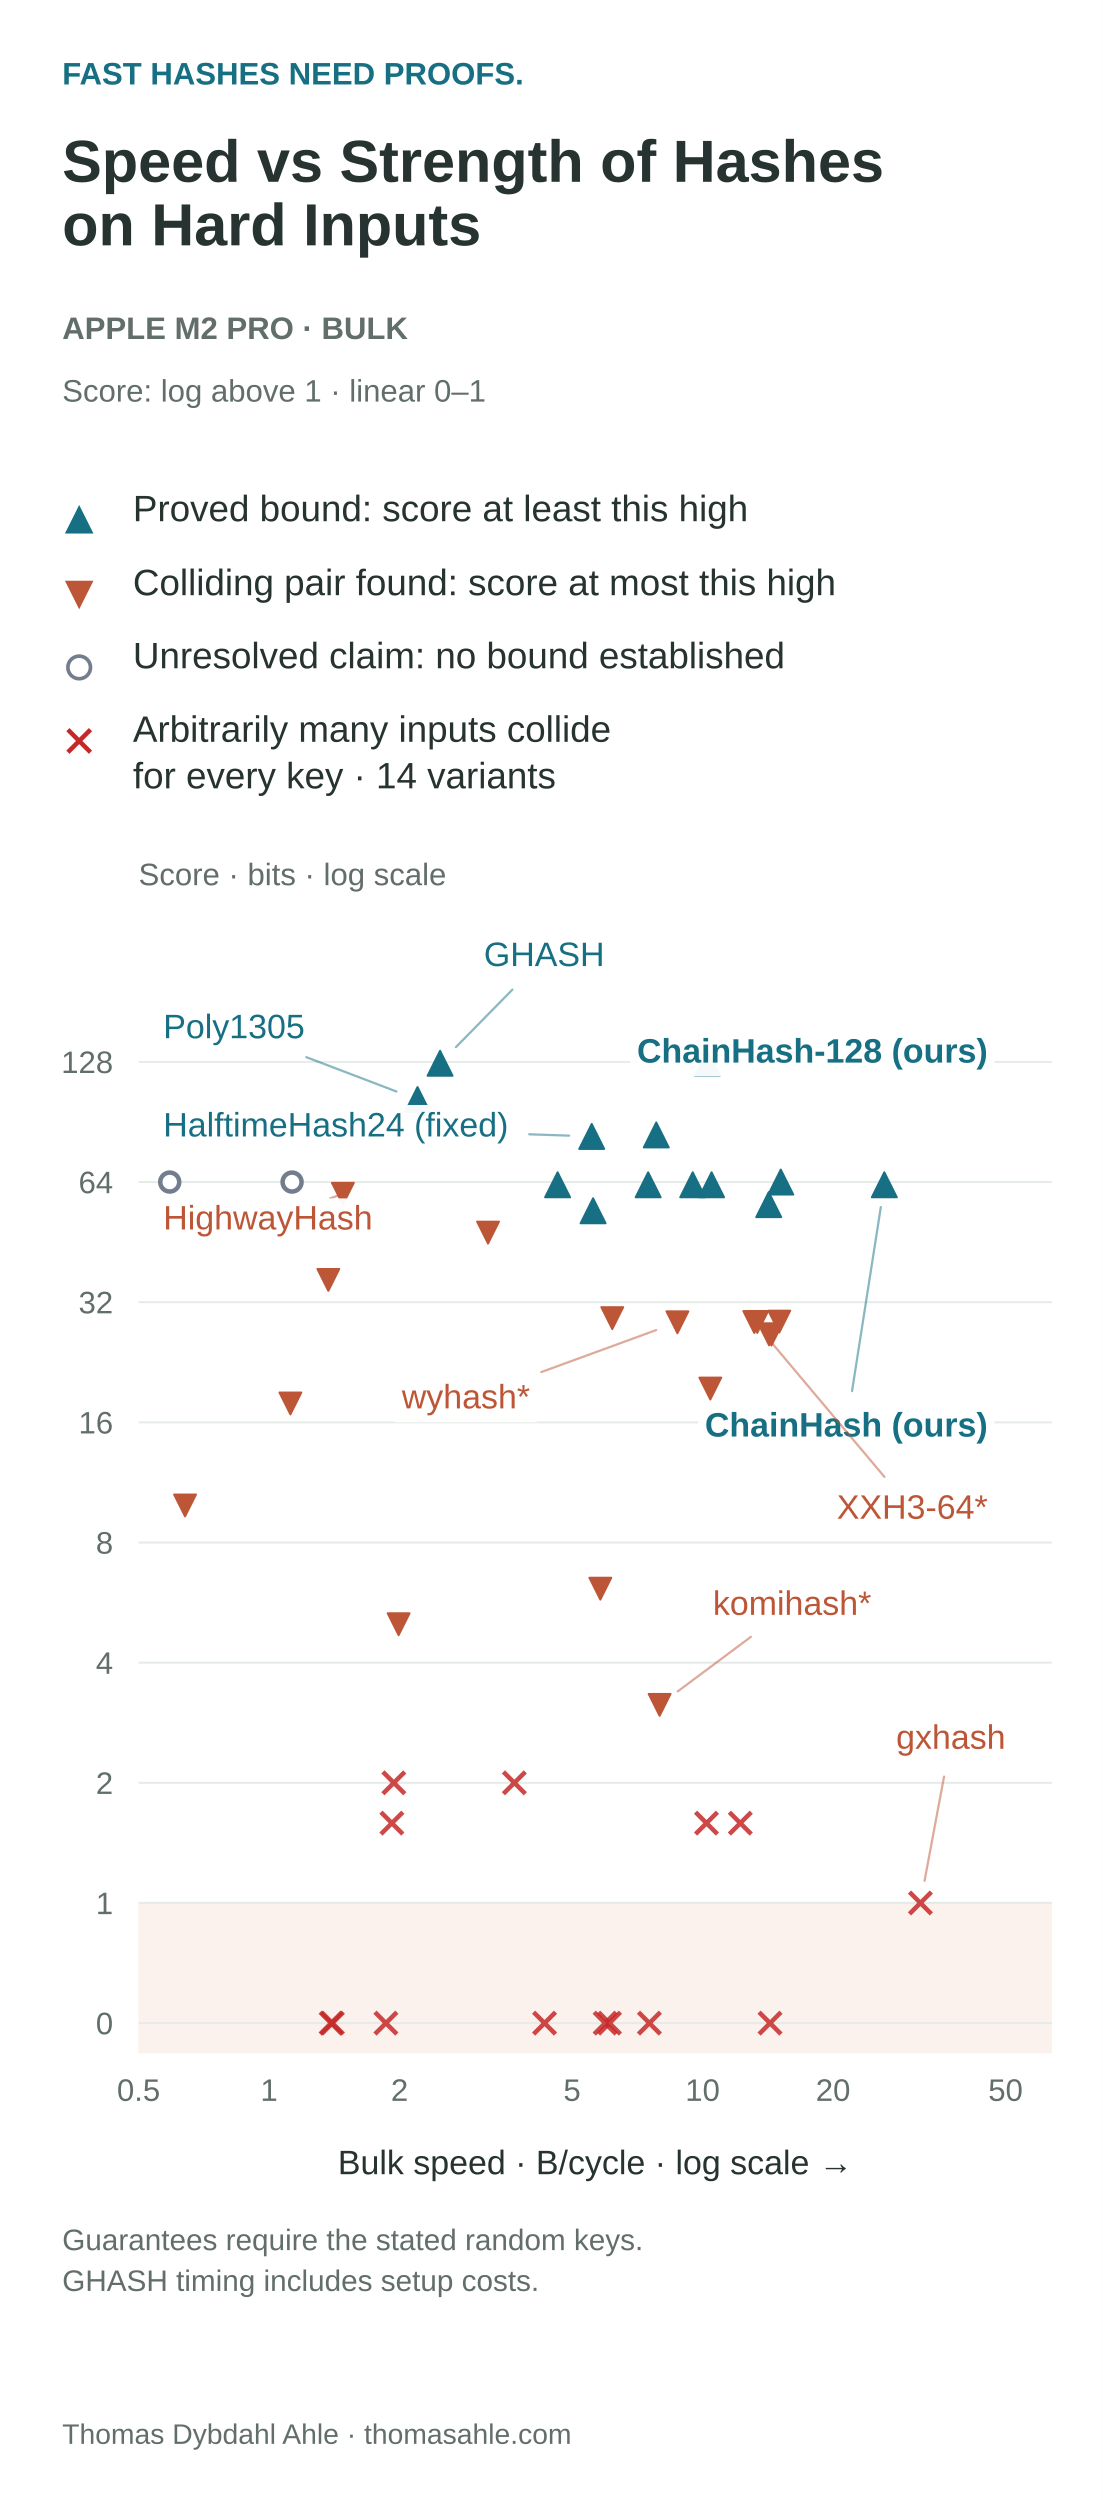
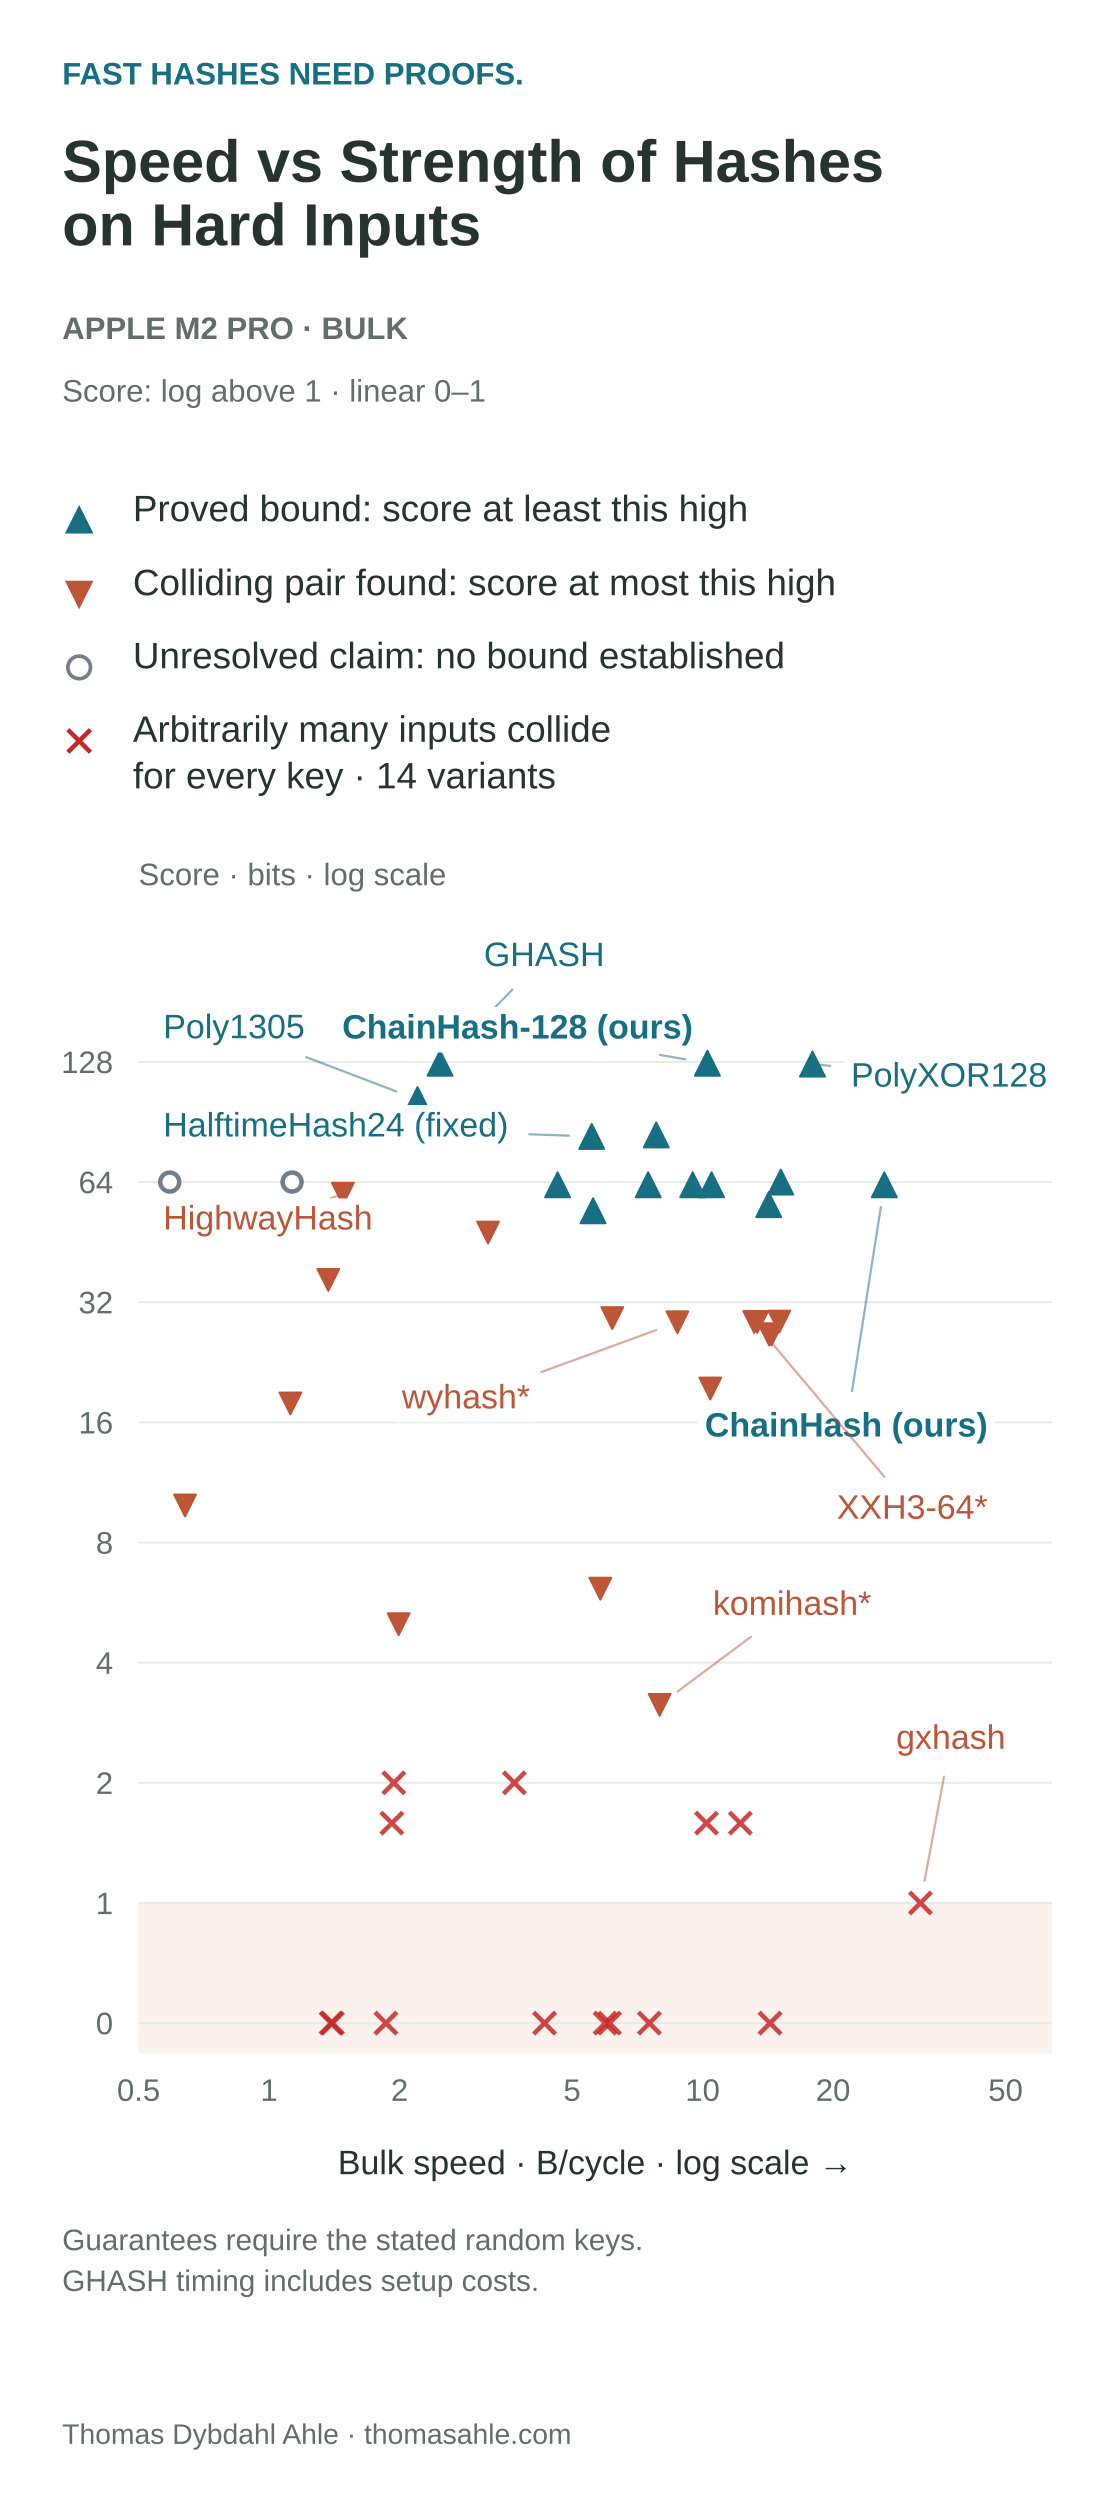
<svg xmlns="http://www.w3.org/2000/svg" xmlns:xlink="http://www.w3.org/1999/xlink" width="390pt" height="884pt" viewBox="0 0 390 884" version="1.1" role="img" aria-label="Speed vs Strength of Hashes on Hard Inputs: collision bounds versus bulk speed on APPLE M2 PRO. Logarithmic axes; score is linear from zero to one bit.">
  <defs>
    <style type="text/css">*{stroke-linejoin: round; stroke-linecap: butt}</style>
  </defs>
  <g id="figure_1">
    <g id="patch_1">
      <path d="M 0 884  L 390 884  L 390 0  L 0 0  z " style="fill: #ffffff" />
    </g>
    <g id="axes_1">
      <g id="patch_2">
        <path d="M 49 726  L 372 726  L 372 333  L 49 333  z " style="fill: #ffffff" />
      </g>
      <g id="patch_3">
        <path d="M 49 726  L 372 726  L 372 672.892  L 49 672.892  z " clip-path="url(#peb24a7021e)" style="fill: #fcf2ed; stroke: #fcf2ed; stroke-linejoin: miter" />
      </g>
      <g id="matplotlib.axis_1">
        <g id="xtick_1">
          <g id="line2d_1" />
          <g id="text_1">
            <text style="font-size: 11px; font-family: 'Arial', 'DejaVu Sans', sans-serif; text-anchor: middle; fill: #626e69" x="49" y="742.874" transform="rotate(-0 49 742.8736)">0.5</text>
          </g>
        </g>
        <g id="xtick_2">
          <g id="line2d_2" />
          <g id="text_2">
            <text style="font-size: 11px; font-family: 'Arial', 'DejaVu Sans', sans-serif; text-anchor: middle; fill: #626e69" x="95.143" y="742.874" transform="rotate(-0 95.14286 742.8736)">1</text>
          </g>
        </g>
        <g id="xtick_3">
          <g id="line2d_3" />
          <g id="text_3">
            <text style="font-size: 11px; font-family: 'Arial', 'DejaVu Sans', sans-serif; text-anchor: middle; fill: #626e69" x="141.286" y="742.874" transform="rotate(-0 141.2857 742.8736)">2</text>
          </g>
        </g>
        <g id="xtick_4">
          <g id="line2d_4" />
          <g id="text_4">
            <text style="font-size: 11px; font-family: 'Arial', 'DejaVu Sans', sans-serif; text-anchor: middle; fill: #626e69" x="202.283" y="742.874" transform="rotate(-0 202.2833 742.8736)">5</text>
          </g>
        </g>
        <g id="xtick_5">
          <g id="line2d_5" />
          <g id="text_5">
            <text style="font-size: 11px; font-family: 'Arial', 'DejaVu Sans', sans-serif; text-anchor: middle; fill: #626e69" x="248.426" y="742.874" transform="rotate(-0 248.4261 742.8736)">10</text>
          </g>
        </g>
        <g id="xtick_6">
          <g id="line2d_6" />
          <g id="text_6">
            <text style="font-size: 11px; font-family: 'Arial', 'DejaVu Sans', sans-serif; text-anchor: middle; fill: #626e69" x="294.569" y="742.874" transform="rotate(-0 294.569 742.8736)">20</text>
          </g>
        </g>
        <g id="xtick_7">
          <g id="line2d_7" />
          <g id="text_7">
            <text style="font-size: 11px; font-family: 'Arial', 'DejaVu Sans', sans-serif; text-anchor: middle; fill: #626e69" x="355.567" y="742.874" transform="rotate(-0 355.5665 742.8736)">50</text>
          </g>
        </g>
        <g id="text_8">
          <text style="font-size: 12px; font-family: 'Arial', 'DejaVu Sans', sans-serif; text-anchor: middle; fill: #263330" x="210.5" y="768.795" transform="rotate(-0 210.5 768.7955)">Bulk speed · B/cycle · log scale  →</text>
        </g>
      </g>
      <g id="matplotlib.axis_2">
        <g id="ytick_1">
          <g id="line2d_8">
            <path d="M 49 715.378  L 372 715.378  " clip-path="url(#peb24a7021e)" style="fill: none; stroke: #e5ebe7; stroke-width: 0.7; stroke-linecap: square" />
          </g>
          <g id="line2d_9" />
          <g id="text_9">
            <text style="font-size: 11px; font-family: 'Arial', 'DejaVu Sans', sans-serif; text-anchor: end; fill: #626e69" x="40" y="719.315" transform="rotate(-0 40 719.3152)">0</text>
          </g>
        </g>
        <g id="ytick_2">
          <g id="line2d_10">
            <path d="M 49 672.892  L 372 672.892  " clip-path="url(#peb24a7021e)" style="fill: none; stroke: #e5ebe7; stroke-width: 0.7; stroke-linecap: square" />
          </g>
          <g id="line2d_11" />
          <g id="text_10">
            <text style="font-size: 11px; font-family: 'Arial', 'DejaVu Sans', sans-serif; text-anchor: end; fill: #626e69" x="40" y="676.829" transform="rotate(-0 40 676.8287)">1</text>
          </g>
        </g>
        <g id="ytick_3">
          <g id="line2d_12">
            <path d="M 49 630.405  L 372 630.405  " clip-path="url(#peb24a7021e)" style="fill: none; stroke: #e5ebe7; stroke-width: 0.7; stroke-linecap: square" />
          </g>
          <g id="line2d_13" />
          <g id="text_11">
            <text style="font-size: 11px; font-family: 'Arial', 'DejaVu Sans', sans-serif; text-anchor: end; fill: #626e69" x="40" y="634.342" transform="rotate(-0 40 634.3422)">2</text>
          </g>
        </g>
        <g id="ytick_4">
          <g id="line2d_14">
            <path d="M 49 587.919  L 372 587.919  " clip-path="url(#peb24a7021e)" style="fill: none; stroke: #e5ebe7; stroke-width: 0.7; stroke-linecap: square" />
          </g>
          <g id="line2d_15" />
          <g id="text_12">
            <text style="font-size: 11px; font-family: 'Arial', 'DejaVu Sans', sans-serif; text-anchor: end; fill: #626e69" x="40" y="591.856" transform="rotate(-0 40 591.8557)">4</text>
          </g>
        </g>
        <g id="ytick_5">
          <g id="line2d_16">
            <path d="M 49 545.432  L 372 545.432  " clip-path="url(#peb24a7021e)" style="fill: none; stroke: #e5ebe7; stroke-width: 0.7; stroke-linecap: square" />
          </g>
          <g id="line2d_17" />
          <g id="text_13">
            <text style="font-size: 11px; font-family: 'Arial', 'DejaVu Sans', sans-serif; text-anchor: end; fill: #626e69" x="40" y="549.369" transform="rotate(-0 40 549.3692)">8</text>
          </g>
        </g>
        <g id="ytick_6">
          <g id="line2d_18">
            <path d="M 49 502.946  L 372 502.946  " clip-path="url(#peb24a7021e)" style="fill: none; stroke: #e5ebe7; stroke-width: 0.7; stroke-linecap: square" />
          </g>
          <g id="line2d_19" />
          <g id="text_14">
            <text style="font-size: 11px; font-family: 'Arial', 'DejaVu Sans', sans-serif; text-anchor: end; fill: #626e69" x="40" y="506.883" transform="rotate(-0 40 506.8827)">16</text>
          </g>
        </g>
        <g id="ytick_7">
          <g id="line2d_20">
            <path d="M 49 460.459  L 372 460.459  " clip-path="url(#peb24a7021e)" style="fill: none; stroke: #e5ebe7; stroke-width: 0.7; stroke-linecap: square" />
          </g>
          <g id="line2d_21" />
          <g id="text_15">
            <text style="font-size: 11px; font-family: 'Arial', 'DejaVu Sans', sans-serif; text-anchor: end; fill: #626e69" x="40" y="464.396" transform="rotate(-0 40 464.3963)">32</text>
          </g>
        </g>
        <g id="ytick_8">
          <g id="line2d_22">
            <path d="M 49 417.973  L 372 417.973  " clip-path="url(#peb24a7021e)" style="fill: none; stroke: #e5ebe7; stroke-width: 0.7; stroke-linecap: square" />
          </g>
          <g id="line2d_23" />
          <g id="text_16">
            <text style="font-size: 11px; font-family: 'Arial', 'DejaVu Sans', sans-serif; text-anchor: end; fill: #626e69" x="40" y="421.91" transform="rotate(-0 40 421.9098)">64</text>
          </g>
        </g>
        <g id="ytick_9">
          <g id="line2d_24">
            <path d="M 49 375.486  L 372 375.486  " clip-path="url(#peb24a7021e)" style="fill: none; stroke: #e5ebe7; stroke-width: 0.7; stroke-linecap: square" />
          </g>
          <g id="line2d_25" />
          <g id="text_17">
            <text style="font-size: 11px; font-family: 'Arial', 'DejaVu Sans', sans-serif; text-anchor: end; fill: #626e69" x="40" y="379.423" transform="rotate(-0 40 379.4233)">128</text>
          </g>
        </g>
      </g>
      <g id="point-city" data-point-id="city" data-speed="6.1" data-bits="0.0" tabindex="0" role="button" aria-label="CityHash64 v1.1.1: 0 bits; 6.1 B/cycle. Inspect result.">
        <defs>
          <path id="mdcb4f89927" d="M -3.873 3.873  L 3.873 -3.873  M -3.873 -3.873  L 3.873 3.873  " style="stroke: #c62828; stroke-opacity: 0.85; stroke-width: 1.6" />
        </defs>
        <g clip-path="url(#peb24a7021e)">
          <use xlink:href="#mdcb4f89927" x="215.521" y="715.378" style="fill: #c62828; fill-opacity: 0.85; stroke: #c62828; stroke-opacity: 0.85; stroke-width: 1.6" />
        </g>
        <circle cx="215.521" cy="715.378" r="12" fill="transparent" class="point-hit" />
        <circle cx="215.521" cy="715.378" r="10" fill="none" stroke="#263330" stroke-width="1.4" opacity="0" class="point-ring" />
      </g>
      <g id="point-farm" data-point-id="farm" data-speed="5.96" data-bits="0.0" tabindex="0" role="button" aria-label="FarmHash64 NA v1.1: 0 bits; 5.96 B/cycle. Inspect result.">
        <g clip-path="url(#peb24a7021e)">
          <use xlink:href="#mdcb4f89927" x="213.975" y="715.378" style="fill: #c62828; fill-opacity: 0.85; stroke: #c62828; stroke-opacity: 0.85; stroke-width: 1.6" />
        </g>
        <circle cx="213.975" cy="715.378" r="12" fill="transparent" class="point-hit" />
        <circle cx="213.975" cy="715.378" r="10" fill="none" stroke="#263330" stroke-width="1.4" opacity="0" class="point-ring" />
      </g>
      <g id="point-murmur" data-point-id="murmur" data-speed="1.92" data-bits="1.584962500721156" tabindex="0" role="button" aria-label="MurmurHash3 x64_128: at most 1.59 bits (cap); 1.92 B/cycle. Inspect result.">
        <g clip-path="url(#peb24a7021e)">
          <use xlink:href="#mdcb4f89927" x="138.568" y="644.662" style="fill: #c62828; fill-opacity: 0.85; stroke: #c62828; stroke-opacity: 0.85; stroke-width: 1.6" />
        </g>
        <circle cx="138.568" cy="644.662" r="12" fill="transparent" class="point-hit" />
        <circle cx="138.568" cy="644.662" r="10" fill="none" stroke="#263330" stroke-width="1.4" opacity="0" class="point-ring" />
      </g>
      <g id="point-mx3" data-point-id="mx3" data-speed="4.32" data-bits="0.0" tabindex="0" role="button" aria-label="mx3 v3: 0 bits; 4.32 B/cycle. Inspect result.">
        <g clip-path="url(#peb24a7021e)">
          <use xlink:href="#mdcb4f89927" x="192.552" y="715.378" style="fill: #c62828; fill-opacity: 0.85; stroke: #c62828; stroke-opacity: 0.85; stroke-width: 1.6" />
        </g>
        <circle cx="192.552" cy="715.378" r="12" fill="transparent" class="point-hit" />
        <circle cx="192.552" cy="715.378" r="10" fill="none" stroke="#263330" stroke-width="1.4" opacity="0" class="point-ring" />
      </g>
      <g id="point-fasthash-64" data-point-id="fasthash-64" data-speed="1.39" data-bits="0.0" tabindex="0" role="button" aria-label="fasthash-64: 0 bits; 1.39 B/cycle. Inspect result.">
        <g clip-path="url(#peb24a7021e)">
          <use xlink:href="#mdcb4f89927" x="117.065" y="715.378" style="fill: #c62828; fill-opacity: 0.85; stroke: #c62828; stroke-opacity: 0.85; stroke-width: 1.6" />
        </g>
        <circle cx="117.065" cy="715.378" r="12" fill="transparent" class="point-hit" />
        <circle cx="117.065" cy="715.378" r="10" fill="none" stroke="#263330" stroke-width="1.4" opacity="0" class="point-ring" />
      </g>
      <g id="point-fasthash-32" data-point-id="fasthash-32" data-speed="1.4" data-bits="0.0" tabindex="0" role="button" aria-label="fasthash-32: 0 bits; 1.4 B/cycle. Inspect result.">
        <g clip-path="url(#peb24a7021e)">
          <use xlink:href="#mdcb4f89927" x="117.542" y="715.378" style="fill: #c62828; fill-opacity: 0.85; stroke: #c62828; stroke-opacity: 0.85; stroke-width: 1.6" />
        </g>
        <circle cx="117.542" cy="715.378" r="12" fill="transparent" class="point-hit" />
        <circle cx="117.542" cy="715.378" r="10" fill="none" stroke="#263330" stroke-width="1.4" opacity="0" class="point-ring" />
      </g>
      <g id="point-muse" data-point-id="muse" data-speed="10.21" data-bits="1.584962500721156" tabindex="0" role="button" aria-label="MuseAir v0.3 (SMHasher3): at most 1.59 bits (cap); version-bound to v0.3; 10.21 B/cycle. Inspect result.">
        <g clip-path="url(#peb24a7021e)">
          <use xlink:href="#mdcb4f89927" x="249.81" y="644.662" style="fill: #c62828; fill-opacity: 0.85; stroke: #c62828; stroke-opacity: 0.85; stroke-width: 1.6" />
        </g>
        <circle cx="249.81" cy="644.662" r="12" fill="transparent" class="point-hit" />
        <circle cx="249.81" cy="644.662" r="10" fill="none" stroke="#263330" stroke-width="1.4" opacity="0" class="point-ring" />
      </g>
      <g id="point-muse-v2" data-point-id="muse-v2" data-speed="10.42" data-bits="19.4469" tabindex="0" role="button" aria-label="MuseAir v2 (crate 0.6.0): at most 19.45 bits (cap; sampled; 95% interval 19.43–19.46); 10.42 B/cycle. Inspect result.">
        <defs>
          <path id="mc9351b6c37" d="M -0 3.873  L 3.873 -3.873  L -3.873 -3.873  z " style="stroke: #bd5637; stroke-width: 0.7" />
        </defs>
        <g clip-path="url(#peb24a7021e)">
          <use xlink:href="#mc9351b6c37" x="251.165" y="490.987" style="fill: #bd5637; stroke: #bd5637; stroke-width: 0.7" />
        </g>
        <circle cx="251.165" cy="490.987" r="12" fill="transparent" class="point-hit" />
        <circle cx="251.165" cy="490.987" r="10" fill="none" stroke="#263330" stroke-width="1.4" opacity="0" class="point-ring" />
      </g>
      <g id="point-komi" data-point-id="komi" data-speed="7.96" data-bits="3.13512916189466" tabindex="0" role="button" aria-label="komihash v5.27 / v5.34: at most 3.14 bits (cap; sampled); 7.96 B/cycle. Inspect result.">
        <g clip-path="url(#peb24a7021e)">
          <use xlink:href="#mc9351b6c37" x="233.238" y="602.852" style="fill: #bd5637; stroke: #bd5637; stroke-width: 0.7" />
        </g>
        <circle cx="233.238" cy="602.852" r="12" fill="transparent" class="point-hit" />
        <circle cx="233.238" cy="602.852" r="10" fill="none" stroke="#263330" stroke-width="1.4" opacity="0" class="point-ring" />
      </g>
      <g id="point-t1ha" data-point-id="t1ha" data-speed="6.19" data-bits="29.1928" tabindex="0" role="button" aria-label="t1ha2_atonce-64 v2.1.4: at most 29.19 bits (cap; sampled); conditional-rate 95% ≈ ±0.0004 bits; 6.19 B/cycle. Inspect result.">
        <g clip-path="url(#peb24a7021e)">
          <use xlink:href="#mc9351b6c37" x="216.496" y="466.087" style="fill: #bd5637; stroke: #bd5637; stroke-width: 0.7" />
        </g>
        <circle cx="216.496" cy="466.087" r="12" fill="transparent" class="point-hit" />
        <circle cx="216.496" cy="466.087" r="10" fill="none" stroke="#263330" stroke-width="1.4" opacity="0" class="point-ring" />
      </g>
      <g id="point-a5" data-point-id="a5" data-speed="3.2" data-bits="47.80910046980944" tabindex="0" role="button" aria-label="a5hash v5.21, 64-bit: at most 47.81 bits (cap); 3.2 B/cycle. Inspect result.">
        <g clip-path="url(#peb24a7021e)">
          <use xlink:href="#mc9351b6c37" x="172.574" y="435.851" style="fill: #bd5637; stroke: #bd5637; stroke-width: 0.7" />
        </g>
        <circle cx="172.574" cy="435.851" r="12" fill="transparent" class="point-hit" />
        <circle cx="172.574" cy="435.851" r="10" fill="none" stroke="#263330" stroke-width="1.4" opacity="0" class="point-ring" />
      </g>
      <g id="point-a5wide" data-point-id="a5wide" data-speed="12.22" data-bits="1.584962500721156" tabindex="0" role="button" aria-label="a5hash v5.21, 128-bit: at most 1.59 bits (cap); 12.22 B/cycle. Inspect result.">
        <g clip-path="url(#peb24a7021e)">
          <use xlink:href="#mdcb4f89927" x="261.773" y="644.662" style="fill: #c62828; fill-opacity: 0.85; stroke: #c62828; stroke-opacity: 0.85; stroke-width: 1.6" />
        </g>
        <circle cx="261.773" cy="644.662" r="12" fill="transparent" class="point-hit" />
        <circle cx="261.773" cy="644.662" r="10" fill="none" stroke="#263330" stroke-width="1.4" opacity="0" class="point-ring" />
      </g>
      <g id="point-wyhash" data-point-id="wyhash" data-speed="8.75" data-bits="28.497" tabindex="0" role="button" aria-label="wyhash final v4.3: at most 28.5 bits (cap; sampled); 95% Poisson interval [28.4, 28.6]; 8.75 B/cycle. Inspect result.">
        <g clip-path="url(#peb24a7021e)">
          <use xlink:href="#mc9351b6c37" x="239.537" y="467.566" style="fill: #bd5637; stroke: #bd5637; stroke-width: 0.7" />
        </g>
        <circle cx="239.537" cy="467.566" r="12" fill="transparent" class="point-hit" />
        <circle cx="239.537" cy="467.566" r="10" fill="none" stroke="#263330" stroke-width="1.4" opacity="0" class="point-ring" />
      </g>
      <g id="point-rapid3" data-point-id="rapid3" data-speed="15.03" data-bits="28.606" tabindex="0" role="button" aria-label="rapidhash v3: at most 28.6 bits (cap; sampled); 95% Poisson interval [28.5, 28.7]; 15.03 B/cycle. Inspect result.">
        <g clip-path="url(#peb24a7021e)">
          <use xlink:href="#mc9351b6c37" x="275.551" y="467.332" style="fill: #bd5637; stroke: #bd5637; stroke-width: 0.7" />
        </g>
        <circle cx="275.551" cy="467.332" r="12" fill="transparent" class="point-hit" />
        <circle cx="275.551" cy="467.332" r="10" fill="none" stroke="#263330" stroke-width="1.4" opacity="0" class="point-ring" />
      </g>
      <g id="point-foldhash-fast" data-point-id="foldhash-fast" data-speed="14.24" data-bits="26.57111644798981" tabindex="0" role="button" aria-label="foldhash-fast 0.2.0: at most 26.5711 bits (cap; sampled); 95% Poisson [26.5173, 26.6255]; 14.24 B/cycle. Inspect result.">
        <g clip-path="url(#peb24a7021e)">
          <use xlink:href="#mc9351b6c37" x="271.957" y="471.855" style="fill: #bd5637; stroke: #bd5637; stroke-width: 0.7" />
        </g>
        <circle cx="271.957" cy="471.855" r="12" fill="transparent" class="point-hit" />
        <circle cx="271.957" cy="471.855" r="10" fill="none" stroke="#263330" stroke-width="1.4" opacity="0" class="point-ring" />
      </g>
      <g id="point-foldhash-quality" data-point-id="foldhash-quality" data-speed="14.42" data-bits="26.557056504151273" tabindex="0" role="button" aria-label="foldhash-quality 0.2.0: at most 26.5571 bits (cap; sampled); 95% Poisson [26.4499, 26.6663]; 14.42 B/cycle. Inspect result.">
        <g clip-path="url(#peb24a7021e)">
          <use xlink:href="#mc9351b6c37" x="272.793" y="471.887" style="fill: #bd5637; stroke: #bd5637; stroke-width: 0.7" />
        </g>
        <circle cx="272.793" cy="471.887" r="12" fill="transparent" class="point-hit" />
        <circle cx="272.793" cy="471.887" r="10" fill="none" stroke="#263330" stroke-width="1.4" opacity="0" class="point-ring" />
      </g>
      <g id="point-mum" data-point-id="mum" data-speed="7.54" data-bits="0.0" tabindex="0" role="button" aria-label="MUM v3: 0 bits; 7.54 B/cycle. Inspect result.">
        <g clip-path="url(#peb24a7021e)">
          <use xlink:href="#mdcb4f89927" x="229.629" y="715.378" style="fill: #c62828; fill-opacity: 0.85; stroke: #c62828; stroke-opacity: 0.85; stroke-width: 1.6" />
        </g>
        <circle cx="229.629" cy="715.378" r="12" fill="transparent" class="point-hit" />
        <circle cx="229.629" cy="715.378" r="10" fill="none" stroke="#263330" stroke-width="1.4" opacity="0" class="point-ring" />
      </g>
      <g id="point-mir" data-point-id="mir" data-speed="1.86" data-bits="0.0" tabindex="0" role="button" aria-label="mir.exact / mir.inexact: 0 bits; 1.86 B/cycle. Inspect result.">
        <g clip-path="url(#peb24a7021e)">
          <use xlink:href="#mdcb4f89927" x="136.455" y="715.378" style="fill: #c62828; fill-opacity: 0.85; stroke: #c62828; stroke-opacity: 0.85; stroke-width: 1.6" />
        </g>
        <circle cx="136.455" cy="715.378" r="12" fill="transparent" class="point-hit" />
        <circle cx="136.455" cy="715.378" r="10" fill="none" stroke="#263330" stroke-width="1.4" opacity="0" class="point-ring" />
      </g>
      <g id="point-xxh3-64" data-point-id="xxh3-64" data-speed="13.16" data-bits="28.543" tabindex="0" role="button" aria-label="XXH3-64 0.8.3: at most 28.5 bits (cap; sampled); 95% Poisson interval [28.4, 28.7]; 13.16 B/cycle. Inspect result.">
        <g clip-path="url(#peb24a7021e)">
          <use xlink:href="#mc9351b6c37" x="266.706" y="467.467" style="fill: #bd5637; stroke: #bd5637; stroke-width: 0.7" />
        </g>
        <circle cx="266.706" cy="467.467" r="12" fill="transparent" class="point-hit" />
        <circle cx="266.706" cy="467.467" r="10" fill="none" stroke="#263330" stroke-width="1.4" opacity="0" class="point-ring" />
      </g>
      <g id="point-xxh3-128" data-point-id="xxh3-128" data-speed="13.37" data-bits="28.556" tabindex="0" role="button" aria-label="XXH3-128 0.8.3: at most 28.6 bits (cap; sampled); 95% Poisson interval [28.4, 28.7]; 13.37 B/cycle. Inspect result.">
        <g clip-path="url(#peb24a7021e)">
          <use xlink:href="#mc9351b6c37" x="267.76" y="467.439" style="fill: #bd5637; stroke: #bd5637; stroke-width: 0.7" />
        </g>
        <circle cx="267.76" cy="467.439" r="12" fill="transparent" class="point-hit" />
        <circle cx="267.76" cy="467.439" r="10" fill="none" stroke="#263330" stroke-width="1.4" opacity="0" class="point-ring" />
      </g>
      <g id="point-highway" data-point-id="highway" data-speed="1.48" data-bits="59.8075787461754" tabindex="0" role="button" aria-label="HighwayHash-64, frozen: at most 59.81 bits (cap); 1.48 B/cycle. Inspect result.">
        <g clip-path="url(#peb24a7021e)">
          <use xlink:href="#mc9351b6c37" x="121.241" y="422.126" style="fill: #bd5637; stroke: #bd5637; stroke-width: 0.7" />
        </g>
        <circle cx="121.241" cy="422.126" r="12" fill="transparent" class="point-hit" />
        <circle cx="121.241" cy="422.126" r="10" fill="none" stroke="#263330" stroke-width="1.4" opacity="0" class="point-ring" />
      </g>
      <g id="point-spooky" data-point-id="spooky" data-speed="5.81" data-bits="6.129270753827899" tabindex="0" role="button" aria-label="SpookyHash V2-64: at most 6.13 bits (cap; sampled); 5.81 B/cycle. Inspect result.">
        <g clip-path="url(#peb24a7021e)">
          <use xlink:href="#mc9351b6c37" x="212.278" y="561.759" style="fill: #bd5637; stroke: #bd5637; stroke-width: 0.7" />
        </g>
        <circle cx="212.278" cy="561.759" r="12" fill="transparent" class="point-hit" />
        <circle cx="212.278" cy="561.759" r="10" fill="none" stroke="#263330" stroke-width="1.4" opacity="0" class="point-ring" />
      </g>
      <g id="point-pengyhash" data-point-id="pengyhash" data-speed="3.68" data-bits="2.0" tabindex="0" role="button" aria-label="pengyhash v0.3: at most 2 bits (cap); 3.68 B/cycle. Inspect result.">
        <g clip-path="url(#peb24a7021e)">
          <use xlink:href="#mdcb4f89927" x="181.878" y="630.405" style="fill: #c62828; fill-opacity: 0.85; stroke: #c62828; stroke-opacity: 0.85; stroke-width: 1.6" />
        </g>
        <circle cx="181.878" cy="630.405" r="12" fill="transparent" class="point-hit" />
        <circle cx="181.878" cy="630.405" r="10" fill="none" stroke="#263330" stroke-width="1.4" opacity="0" class="point-ring" />
      </g>
      <g id="point-nmhash32" data-point-id="nmhash32" data-speed="1.99" data-bits="4.993026634712533" tabindex="0" role="button" aria-label="nmhash32 v2: at most 4.994 bits (cap); 1.99 B/cycle. Inspect result.">
        <g clip-path="url(#peb24a7021e)">
          <use xlink:href="#mc9351b6c37" x="140.952" y="574.327" style="fill: #bd5637; stroke: #bd5637; stroke-width: 0.7" />
        </g>
        <circle cx="140.952" cy="574.327" r="12" fill="transparent" class="point-hit" />
        <circle cx="140.952" cy="574.327" r="10" fill="none" stroke="#263330" stroke-width="1.4" opacity="0" class="point-ring" />
      </g>
      <g id="point-nmhash32x" data-point-id="nmhash32x" data-speed="1.94" data-bits="2.0" tabindex="0" role="button" aria-label="nmhash32x v2: at most 2 bits (cap); 1.94 B/cycle. Inspect result.">
        <g clip-path="url(#peb24a7021e)">
          <use xlink:href="#mdcb4f89927" x="139.258" y="630.405" style="fill: #c62828; fill-opacity: 0.85; stroke: #c62828; stroke-opacity: 0.85; stroke-width: 1.6" />
        </g>
        <circle cx="139.258" cy="630.405" r="12" fill="transparent" class="point-hit" />
        <circle cx="139.258" cy="630.405" r="10" fill="none" stroke="#263330" stroke-width="1.4" opacity="0" class="point-ring" />
      </g>
      <g id="point-gx" data-point-id="gx" data-speed="31.81" data-bits="1.0" tabindex="0" role="button" aria-label="gxhash-64 v3.5.0: at most 1 bits (cap); 31.81 B/cycle. Inspect result.">
        <g clip-path="url(#peb24a7021e)">
          <use xlink:href="#mdcb4f89927" x="325.461" y="672.892" style="fill: #c62828; fill-opacity: 0.85; stroke: #c62828; stroke-opacity: 0.85; stroke-width: 1.6" />
        </g>
        <circle cx="325.461" cy="672.892" r="12" fill="transparent" class="point-hit" />
        <circle cx="325.461" cy="672.892" r="10" fill="none" stroke="#263330" stroke-width="1.4" opacity="0" class="point-ring" />
      </g>
      <g id="point-ahash" data-point-id="ahash" data-speed="1.12" data-bits="17.844" tabindex="0" role="button" aria-label="aHash 0.8.12, AES path: at most 17.84 bits (cap; sampled); 95% interval 17.84–17.85; 1.12 B/cycle. Inspect result.">
        <g clip-path="url(#peb24a7021e)">
          <use xlink:href="#mc9351b6c37" x="102.687" y="496.26" style="fill: #bd5637; stroke: #bd5637; stroke-width: 0.7" />
        </g>
        <circle cx="102.687" cy="496.26" r="12" fill="transparent" class="point-hit" />
        <circle cx="102.687" cy="496.26" r="10" fill="none" stroke="#263330" stroke-width="1.4" opacity="0" class="point-ring" />
      </g>
      <g id="point-siphash-1-3" data-point-id="siphash-1-3" data-speed="1.13" data-bits="64" tabindex="0" role="button" aria-label="SipHash-1-3: 64 bits · cryptographic assumption; best known attack far below 2^-64 (see records/README.html); 1.13 B/cycle. Inspect result.">
        <defs>
          <path id="m716f67a578" d="M 0 3.354  C 0.89 3.354 1.743 3.001 2.372 2.372  C 3.001 1.743 3.354 0.89 3.354 0  C 3.354 -0.89 3.001 -1.743 2.372 -2.372  C 1.743 -3.001 0.89 -3.354 0 -3.354  C -0.89 -3.354 -1.743 -3.001 -2.372 -2.372  C -3.001 -1.743 -3.354 -0.89 -3.354 0  C -3.354 0.89 -3.001 1.743 -2.372 2.372  C -1.743 3.001 -0.89 3.354 0 3.354  z " style="stroke: #737d8d; stroke-width: 1.6" />
        </defs>
        <g clip-path="url(#peb24a7021e)">
          <use xlink:href="#m716f67a578" x="103.279" y="417.973" style="fill: #ffffff; stroke: #737d8d; stroke-width: 1.6" />
        </g>
        <circle cx="103.279" cy="417.973" r="12" fill="transparent" class="point-hit" />
        <circle cx="103.279" cy="417.973" r="10" fill="none" stroke="#263330" stroke-width="1.4" opacity="0" class="point-ring" />
      </g>
      <g id="point-siphash-2-4" data-point-id="siphash-2-4" data-speed="0.59" data-bits="64" tabindex="0" role="button" aria-label="SipHash-2-4: 64 bits · cryptographic assumption; best known attack far below 2^-64 (see records/README.html); 0.59 B/cycle. Inspect result.">
        <g clip-path="url(#peb24a7021e)">
          <use xlink:href="#m716f67a578" x="60.018" y="417.973" style="fill: #ffffff; stroke: #737d8d; stroke-width: 1.6" />
        </g>
        <circle cx="60.018" cy="417.973" r="12" fill="transparent" class="point-hit" />
        <circle cx="60.018" cy="417.973" r="10" fill="none" stroke="#263330" stroke-width="1.4" opacity="0" class="point-ring" />
      </g>
      <g id="point-halftime24" data-point-id="halftime24" data-speed="1.37" data-bits="36.39231742277876" tabindex="0" role="button" aria-label="HalftimeHash24 (shipped advanced 24-byte API): at most 36.4 bits (cap; counted 2^-32 key class for a fixed equal-length pair, sampled 2^-31.95); 1.37 B/cycle. Inspect result.">
        <g clip-path="url(#peb24a7021e)">
          <use xlink:href="#mc9351b6c37" x="116.1" y="452.576" style="fill: #bd5637; stroke: #bd5637; stroke-width: 0.7" />
        </g>
        <circle cx="116.1" cy="452.576" r="12" fill="transparent" class="point-hit" />
        <circle cx="116.1" cy="452.576" r="10" fill="none" stroke="#263330" stroke-width="1.4" opacity="0" class="point-ring" />
      </g>
      <g id="point-abseil-hash" data-point-id="abseil-hash" data-speed="14.31" data-bits="0.0" tabindex="0" role="button" aria-label="absl::Hash (abseil-cpp 20260817.0 / HEAD 73d2688): 0 bits (key-free pair at L = 1); 14.31 B/cycle. Inspect result.">
        <g clip-path="url(#peb24a7021e)">
          <use xlink:href="#mdcb4f89927" x="272.283" y="715.378" style="fill: #c62828; fill-opacity: 0.85; stroke: #c62828; stroke-opacity: 0.85; stroke-width: 1.6" />
        </g>
        <circle cx="272.283" cy="715.378" r="12" fill="transparent" class="point-hit" />
        <circle cx="272.283" cy="715.378" r="10" fill="none" stroke="#263330" stroke-width="1.4" opacity="0" class="point-ring" />
      </g>
      <g id="point-dotnet-marvin" data-point-id="dotnet-marvin" data-speed="0.64" data-bits="9.907221893728378" tabindex="0" role="button" aria-label="Marvin32 (.NET 10 string.GetHashCode): at most 9.91 bits (sampled cap); 95% Poisson interval [9.9063, 9.9082]; 0.64 B/cycle. Inspect result.">
        <g clip-path="url(#peb24a7021e)">
          <use xlink:href="#mc9351b6c37" x="65.433" y="532.326" style="fill: #bd5637; stroke: #bd5637; stroke-width: 0.7" />
        </g>
        <circle cx="65.433" cy="532.326" r="12" fill="transparent" class="point-hit" />
        <circle cx="65.433" cy="532.326" r="10" fill="none" stroke="#263330" stroke-width="1.4" opacity="0" class="point-ring" />
      </g>
      <g id="point-polymur" data-point-id="polymur" data-speed="5.59" data-bits="54.22679349755191" tabindex="0" role="button" aria-label="PolymurHash 2.0: ≥ 54.2267 bits (proved); 5.59 B/cycle. Inspect result.">
        <defs>
          <path id="m63c7f8ab11" d="M 0 -4.416  L -4.416 4.416  L 4.416 4.416  z " style="stroke: #176f83; stroke-width: 0.7" />
        </defs>
        <g clip-path="url(#peb24a7021e)">
          <use xlink:href="#m63c7f8ab11" x="209.709" y="428.13" style="fill: #176f83; stroke: #176f83; stroke-width: 0.7" />
        </g>
        <circle cx="209.709" cy="428.13" r="12" fill="transparent" class="point-hit" />
        <circle cx="209.709" cy="428.13" r="10" fill="none" stroke="#263330" stroke-width="1.4" opacity="0" class="point-ring" />
      </g>
      <g id="point-poly1305" data-point-id="poly1305" data-speed="2.2" data-bits="103" tabindex="0" role="button" aria-label="Poly1305: ≥ 103 bits (proved); 2.2 B/cycle. Inspect result.">
        <g clip-path="url(#peb24a7021e)">
          <use xlink:href="#m63c7f8ab11" x="147.631" y="388.806" style="fill: #176f83; stroke: #176f83; stroke-width: 0.7" />
        </g>
        <circle cx="147.631" cy="388.806" r="12" fill="transparent" class="point-hit" />
        <circle cx="147.631" cy="388.806" r="10" fill="none" stroke="#263330" stroke-width="1.4" opacity="0" class="point-ring" />
      </g>
      <g id="point-ghash" data-point-id="ghash" data-speed="2.48" data-bits="127" tabindex="0" role="button" aria-label="GHASH: ≥ 127 bits (proved); 2.48 B/cycle. Inspect result.">
        <g clip-path="url(#peb24a7021e)">
          <use xlink:href="#m63c7f8ab11" x="155.606" y="375.967" style="fill: #176f83; stroke: #176f83; stroke-width: 0.7" />
        </g>
        <circle cx="155.606" cy="375.967" r="12" fill="transparent" class="point-hit" />
        <circle cx="155.606" cy="375.967" r="10" fill="none" stroke="#263330" stroke-width="1.4" opacity="0" class="point-ring" />
      </g>
      <g id="point-halftimehash-64" data-point-id="halftimehash-64" data-speed="4.63" data-bits="63" tabindex="0" role="button" aria-label="HalftimeHash 64: ≥ 63 bits (proved); 4.63 B/cycle. Inspect result.">
        <g clip-path="url(#peb24a7021e)">
          <use xlink:href="#m63c7f8ab11" x="197.165" y="418.938" style="fill: #176f83; stroke: #176f83; stroke-width: 0.7" />
        </g>
        <circle cx="197.165" cy="418.938" r="12" fill="transparent" class="point-hit" />
        <circle cx="197.165" cy="418.938" r="10" fill="none" stroke="#263330" stroke-width="1.4" opacity="0" class="point-ring" />
      </g>
      <g id="point-halftimehash-128" data-point-id="halftimehash-128" data-speed="9.49" data-bits="63" tabindex="0" role="button" aria-label="HalftimeHash 128: ≥ 63 bits (proved); 9.49 B/cycle. Inspect result.">
        <g clip-path="url(#peb24a7021e)">
          <use xlink:href="#m63c7f8ab11" x="244.941" y="418.938" style="fill: #176f83; stroke: #176f83; stroke-width: 0.7" />
        </g>
        <circle cx="244.941" cy="418.938" r="12" fill="transparent" class="point-hit" />
        <circle cx="244.941" cy="418.938" r="10" fill="none" stroke="#263330" stroke-width="1.4" opacity="0" class="point-ring" />
      </g>
      <g id="point-halftimehash-256" data-point-id="halftimehash-256" data-speed="10.49" data-bits="63" tabindex="0" role="button" aria-label="HalftimeHash 256: ≥ 63 bits (proved); 10.49 B/cycle. Inspect result.">
        <g clip-path="url(#peb24a7021e)">
          <use xlink:href="#m63c7f8ab11" x="251.611" y="418.938" style="fill: #176f83; stroke: #176f83; stroke-width: 0.7" />
        </g>
        <circle cx="251.611" cy="418.938" r="12" fill="transparent" class="point-hit" />
        <circle cx="251.611" cy="418.938" r="10" fill="none" stroke="#263330" stroke-width="1.4" opacity="0" class="point-ring" />
      </g>
      <g id="point-halftimehash-512" data-point-id="halftimehash-512" data-speed="7.49" data-bits="63" tabindex="0" role="button" aria-label="HalftimeHash 512: ≥ 63 bits (proved); 7.49 B/cycle. Inspect result.">
        <g clip-path="url(#peb24a7021e)">
          <use xlink:href="#m63c7f8ab11" x="229.186" y="418.938" style="fill: #176f83; stroke: #176f83; stroke-width: 0.7" />
        </g>
        <circle cx="229.186" cy="418.938" r="12" fill="transparent" class="point-hit" />
        <circle cx="229.186" cy="418.938" r="10" fill="none" stroke="#263330" stroke-width="1.4" opacity="0" class="point-ring" />
      </g>
      <g id="point-umash" data-point-id="umash" data-speed="14.21" data-bits="56.18" tabindex="0" role="button" aria-label="UMASH-64: ≥ 56.18 bits; 14.21 B/cycle. Inspect result.">
        <g clip-path="url(#peb24a7021e)">
          <use xlink:href="#m63c7f8ab11" x="271.816" y="425.961" style="fill: #176f83; stroke: #176f83; stroke-width: 0.7" />
        </g>
        <circle cx="271.816" cy="425.961" r="12" fill="transparent" class="point-hit" />
        <circle cx="271.816" cy="425.961" r="10" fill="none" stroke="#263330" stroke-width="1.4" opacity="0" class="point-ring" />
      </g>
      <g id="point-umash128" data-point-id="umash128" data-speed="7.82" data-bits="83.99" tabindex="0" role="button" aria-label="UMASH-128 fingerprint: ≥ 84 bits on L ≤ 2^46; 7.82 B/cycle. Inspect result.">
        <g clip-path="url(#peb24a7021e)">
          <use xlink:href="#m63c7f8ab11" x="232.056" y="401.312" style="fill: #176f83; stroke: #176f83; stroke-width: 0.7" />
        </g>
        <circle cx="232.056" cy="401.312" r="12" fill="transparent" class="point-hit" />
        <circle cx="232.056" cy="401.312" r="10" fill="none" stroke="#263330" stroke-width="1.4" opacity="0" class="point-ring" />
      </g>
      <g id="point-clhash" data-point-id="clhash" data-speed="15.15" data-bits="64" tabindex="0" role="button" aria-label="CLHASH: ≥ 64 bits (proved); 15.15 B/cycle. Inspect result.">
        <g clip-path="url(#peb24a7021e)">
          <use xlink:href="#m63c7f8ab11" x="276.08" y="417.973" style="fill: #176f83; stroke: #176f83; stroke-width: 0.7" />
        </g>
        <circle cx="276.08" cy="417.973" r="12" fill="transparent" class="point-hit" />
        <circle cx="276.08" cy="417.973" r="10" fill="none" stroke="#263330" stroke-width="1.4" opacity="0" class="point-ring" />
      </g>
      <g id="point-chainhash" data-point-id="chainhash" data-speed="26.26" data-bits="63.0" tabindex="0" role="button" aria-label="ChainHash (ours): ≥ 63 bits; 26.26 B/cycle. Inspect result.">
        <g clip-path="url(#peb24a7021e)">
          <use xlink:href="#m63c7f8ab11" x="312.697" y="418.938" style="fill: #176f83; stroke: #176f83; stroke-width: 0.7" />
        </g>
        <circle cx="312.697" cy="418.938" r="12" fill="transparent" class="point-hit" />
        <circle cx="312.697" cy="418.938" r="10" fill="none" stroke="#263330" stroke-width="1.4" opacity="0" class="point-ring" />
      </g>
      <g id="point-halftime24-fixed" data-point-id="halftime24-fixed" data-speed="5.55" data-bits="83.27" tabindex="0" role="button" aria-label="HalftimeHash24, repaired encoder (not shipped): ≥ 83.27 bits (proved); 5.55 B/cycle. Inspect result.">
        <g clip-path="url(#peb24a7021e)">
          <use xlink:href="#m63c7f8ab11" x="209.231" y="401.84" style="fill: #176f83; stroke: #176f83; stroke-width: 0.7" />
        </g>
        <circle cx="209.231" cy="401.84" r="12" fill="transparent" class="point-hit" />
        <circle cx="209.231" cy="401.84" r="10" fill="none" stroke="#263330" stroke-width="1.4" opacity="0" class="point-ring" />
      </g>
      <g id="point-chainhash128" data-point-id="chainhash128" data-speed="10.26" data-bits="127" tabindex="0" role="button" aria-label="ChainHash-128 (ours): ≥ 127 bits; 10.26 B/cycle. Inspect result.">
        <g clip-path="url(#peb24a7021e)">
          <use xlink:href="#m63c7f8ab11" x="250.135" y="375.967" style="fill: #176f83; stroke: #176f83; stroke-width: 0.7" />
        </g>
        <circle cx="250.135" cy="375.967" r="12" fill="transparent" class="point-hit" />
        <circle cx="250.135" cy="375.967" r="10" fill="none" stroke="#263330" stroke-width="1.4" opacity="0" class="point-ring" />
      </g>
+       <g id="point-polyxor" data-point-id="polyxor" data-speed="17.93" data-bits="126.41" tabindex="0" role="button" aria-label="PolyXOR128 0.1.0: ≥ 126.41 bits (proved); 17.93 B/cycle. Inspect result.">
+         <g clip-path="url(#peb24a7021e)">
+           <use xlink:href="#m63c7f8ab11" x="287.296" y="376.253" style="fill: #176f83; stroke: #176f83; stroke-width: 0.7" />
+         </g>
+         <circle cx="287.296" cy="376.253" r="12" fill="transparent" class="point-hit" />
+         <circle cx="287.296" cy="376.253" r="10" fill="none" stroke="#263330" stroke-width="1.4" opacity="0" class="point-ring" />
+       </g>
      <g id="leader-wyhash" data-leader-for="wyhash">
        <path d="M 191.417 485.153  Q 211.719 477.733 232.021 470.313  " style="fill: none; opacity: 0.5; stroke: #bd5637; stroke-width: 0.8; stroke-linecap: round" />
      </g>
      <g id="label-wyhash" data-label-for="wyhash" data-label-key="wyhash">
        <g id="patch_4">
          <path d="M 139.672 502.93  L 189.829 502.93  L 189.829 486.868  L 139.672 486.868  z " style="fill: #ffffff; opacity: 0.96" />
        </g>
        <text style="font-size: 12px; font-family: 'Arial', 'DejaVu Sans', sans-serif; text-anchor: end; fill: #bd5637" x="187.429" y="498.004" transform="rotate(-0 187.4286 498.004)">wyhash*</text>
      </g>
      <g id="leader-gx" data-leader-for="gx">
        <path d="M 333.814 628.208  Q 330.372 646.619 326.931 665.029  " style="fill: none; opacity: 0.5; stroke: #bd5637; stroke-width: 0.8; stroke-linecap: round" />
      </g>
      <g id="label-gx" data-label-for="gx" data-label-key="gx">
        <g id="patch_5">
          <path d="M 314.474 623.296  L 357.967 623.296  L 357.967 607.381  L 314.474 607.381  z " style="fill: #ffffff; opacity: 0.96" />
        </g>
        <text style="font-size: 12px; font-family: 'Arial', 'DejaVu Sans', sans-serif; text-anchor: end; fill: #bd5637" x="355.567" y="618.371" transform="rotate(-0 355.5665 618.3707)">gxhash</text>
      </g>
      <g id="leader-ghash" data-leader-for="ghash">
        <path d="M 181.179 349.94  Q 171.197 360.099 161.215 370.258  " style="fill: none; opacity: 0.5; stroke: #176f83; stroke-width: 0.8; stroke-linecap: round" />
      </g>
      <g id="label-ghash" data-label-for="ghash" data-label-key="ghash">
        <g id="patch_6">
          <path d="M 168.695 346.374  L 216.17 346.374  L 216.17 330.6  L 168.695 330.6  z " style="fill: #ffffff; opacity: 0.96" />
        </g>
        <text style="font-size: 12px; font-family: 'Arial', 'DejaVu Sans', sans-serif; text-anchor: start; fill: #176f83" x="171.095" y="341.589" transform="rotate(-0 171.0947 341.5894)">GHASH</text>
      </g>
      <g id="leader-poly1305" data-leader-for="poly1305">
        <path d="M 108.329 373.823  Q 124.241 379.889 140.154 385.955  " style="fill: none; opacity: 0.5; stroke: #176f83; stroke-width: 0.8; stroke-linecap: round" />
      </g>
      <g id="label-poly1305" data-label-for="poly1305" data-label-key="poly1305">
        <g id="patch_7">
          <path d="M 55.323 372.043  L 110.159 372.043  L 110.159 356.092  L 55.323 356.092  z " style="fill: #ffffff; opacity: 0.96" />
        </g>
        <text style="font-size: 12px; font-family: 'Arial', 'DejaVu Sans', sans-serif; text-anchor: start; fill: #176f83" x="57.723" y="367.117" transform="rotate(-0 57.72256 367.1169)">Poly1305</text>
      </g>
      <g id="leader-chainhash" data-leader-for="chainhash">
        <path d="M 301.28 491.889  Q 306.37 459.366 311.46 426.842  " style="fill: none; opacity: 0.5; stroke: #176f83; stroke-width: 0.8; stroke-linecap: round" />
      </g>
      <g id="label-chainhash" data-label-for="chainhash" data-label-key="chainhash">
        <g id="patch_8">
          <path d="M 246.85 512.891  L 351.651 512.891  L 351.651 496.83  L 246.85 496.83  z " style="fill: #ffffff; opacity: 0.96" />
        </g>
        <text style="font-weight: 700; font-size: 12px; font-family: 'Arial', 'DejaVu Sans', sans-serif; text-anchor: end; fill: #176f83" x="349.251" y="507.966" transform="rotate(-0 349.2508 507.9656)">ChainHash (ours)</text>
      </g>
      <g id="leader-chainhash128" data-leader-for="chainhash128">
-         <path d="M 282.264 373.069  Q 270.183 374.159 258.101 375.249  " style="fill: none; opacity: 0.5; stroke: #176f83; stroke-width: 0.8; stroke-linecap: round" />
+         <path d="M 233.447 373.023  Q 237.853 373.8 242.259 374.578  " style="fill: none; opacity: 0.5; stroke: #176f83; stroke-width: 0.8; stroke-linecap: round" />
      </g>
      <g id="label-chainhash128" data-label-for="chainhash128" data-label-key="chainhash128">
        <g id="patch_9">
-           <path d="M 222.835 380.65  L 351.651 380.65  L 351.651 364.589  L 222.835 364.589  z " style="fill: #ffffff; opacity: 0.96" />
-         </g>
-         <text style="font-weight: 700; font-size: 12px; font-family: 'Arial', 'DejaVu Sans', sans-serif; text-anchor: end; fill: #176f83" x="349.251" y="375.725" transform="rotate(-0 349.2508 375.7248)">ChainHash-128 (ours)</text>
+           <path d="M 118.595 372.153  L 247.412 372.153  L 247.412 356.092  L 118.595 356.092  z " style="fill: #ffffff; opacity: 0.96" />
+         </g>
+         <text style="font-weight: 700; font-size: 12px; font-family: 'Arial', 'DejaVu Sans', sans-serif; text-anchor: end; fill: #176f83" x="245.012" y="367.228" transform="rotate(-0 245.0115 367.2275)">ChainHash-128 (ours)</text>
+       </g>
+       <g id="leader-polyxor" data-leader-for="polyxor">
+         <path d="M 293.537 376.882  Q 290.416 376.567 287.296 376.253  " style="fill: none; opacity: 0.5; stroke: #176f83; stroke-width: 0.8; stroke-linecap: round" />
+       </g>
+       <g id="label-polyxor" data-label-for="polyxor" data-label-key="polyxor">
+         <g id="patch_10">
+           <path d="M 298.514 389.155  L 372.681 389.155  L 372.681 373.086  L 298.514 373.086  z " style="fill: #ffffff; opacity: 0.96" />
+         </g>
+         <text style="font-size: 12px; font-family: 'Arial', 'DejaVu Sans', sans-serif; text-anchor: start; fill: #176f83" x="300.914" y="384.23" transform="rotate(-0 300.9138 384.2296)">PolyXOR128</text>
      </g>
      <g id="leader-halftime24-fixed" data-leader-for="halftime24-fixed">
        <path d="M 187.159 401.086  Q 194.198 401.327 201.237 401.567  " style="fill: none; opacity: 0.5; stroke: #176f83; stroke-width: 0.8; stroke-linecap: round" />
      </g>
      <g id="label-halftime24-fixed" data-label-for="halftime24-fixed" data-label-key="halftime24-fixed">
-         <g id="patch_10">
+         <g id="patch_11">
          <path d="M 55.323 406.781  L 182.161 406.781  L 182.161 390.72  L 55.323 390.72  z " style="fill: #ffffff; opacity: 0.96" />
        </g>
        <text style="font-size: 12px; font-family: 'Arial', 'DejaVu Sans', sans-serif; text-anchor: start; fill: #176f83" x="57.723" y="401.856" transform="rotate(-0 57.72256 401.8556)">HalftimeHash24 (fixed)</text>
      </g>
      <g id="leader-highway" data-leader-for="highway">
        <path d="M 116.728 423.759  Q 118.985 422.942 121.241 422.126  " style="fill: none; opacity: 0.5; stroke: #bd5637; stroke-width: 0.8; stroke-linecap: round" />
      </g>
      <g id="label-highway" data-label-for="highway" data-label-key="highway">
-         <g id="patch_11">
+         <g id="patch_12">
          <path d="M 55.323 439.673  L 134.153 439.673  L 134.153 423.758  L 55.323 423.758  z " style="fill: #ffffff; opacity: 0.96" />
        </g>
        <text style="font-size: 12px; font-family: 'Arial', 'DejaVu Sans', sans-serif; text-anchor: start; fill: #bd5637" x="57.723" y="434.747" transform="rotate(-0 57.72256 434.7472)">HighwayHash</text>
      </g>
      <g id="leader-xxh3-64" data-leader-for="xxh3-64">
        <path d="M 312.722 522.209  Q 292.288 497.9 271.854 473.591  " style="fill: none; opacity: 0.5; stroke: #bd5637; stroke-width: 0.8; stroke-linecap: round" />
      </g>
      <g id="label-xxh3-64" data-label-for="xxh3-64" data-label-key="xxh3-64">
-         <g id="patch_12">
+         <g id="patch_13">
          <path d="M 293.49 541.812  L 351.651 541.812  L 351.651 526.038  L 293.49 526.038  z " style="fill: #ffffff; opacity: 0.96" />
        </g>
        <text style="font-size: 12px; font-family: 'Arial', 'DejaVu Sans', sans-serif; text-anchor: end; fill: #bd5637" x="349.251" y="537.027" transform="rotate(-0 349.2508 537.0272)">XXH3-64*</text>
      </g>
      <g id="leader-komi" data-leader-for="komi">
        <path d="M 265.501 578.792  Q 252.577 588.43 239.653 598.067  " style="fill: none; opacity: 0.5; stroke: #bd5637; stroke-width: 0.8; stroke-linecap: round" />
      </g>
      <g id="label-komi" data-label-for="komi" data-label-key="komi">
-         <g id="patch_13">
+         <g id="patch_14">
          <path d="M 249.675 575.801  L 310.5 575.801  L 310.5 560.027  L 249.675 560.027  z " style="fill: #ffffff; opacity: 0.96" />
        </g>
        <text style="font-size: 12px; font-family: 'Arial', 'DejaVu Sans', sans-serif; text-anchor: start; fill: #bd5637" x="252.075" y="571.016" transform="rotate(-0 252.0747 571.0164)">komihash*</text>
      </g>
    </g>
    <g id="line2d_26">
      <defs>
        <path id="m37f800e7e4" d="M 0 -4  L -4 4  L 4 4  z " style="stroke: #176f83; stroke-width: 1.3; stroke-linejoin: miter" />
      </defs>
      <g>
        <use xlink:href="#m37f800e7e4" x="28" y="184" style="fill: #176f83; stroke: #176f83; stroke-width: 1.3; stroke-linejoin: miter" />
      </g>
    </g>
    <g id="line2d_27">
      <defs>
        <path id="m505149d1e5" d="M -0 4  L 4 -4  L -4 -4  z " style="stroke: #bd5637; stroke-width: 1.3; stroke-linejoin: miter" />
      </defs>
      <g>
        <use xlink:href="#m505149d1e5" x="28" y="210" style="fill: #bd5637; stroke: #bd5637; stroke-width: 1.3; stroke-linejoin: miter" />
      </g>
    </g>
    <g id="line2d_28">
      <defs>
        <path id="m9b58068aed" d="M 0 4  C 1.061 4 2.078 3.579 2.828 2.828  C 3.579 2.078 4 1.061 4 0  C 4 -1.061 3.579 -2.078 2.828 -2.828  C 2.078 -3.579 1.061 -4 0 -4  C -1.061 -4 -2.078 -3.579 -2.828 -2.828  C -3.579 -2.078 -4 -1.061 -4 0  C -4 1.061 -3.579 2.078 -2.828 2.828  C -2.078 3.579 -1.061 4 0 4  z " style="stroke: #737d8d; stroke-width: 1.3" />
      </defs>
      <g>
        <use xlink:href="#m9b58068aed" x="28" y="236" style="fill: #ffffff; stroke: #737d8d; stroke-width: 1.3" />
      </g>
    </g>
    <g id="line2d_29">
      <defs>
        <path id="m90f0f9c7d6" d="M -4 4  L 4 -4  M -4 -4  L 4 4  " style="stroke: #c62828; stroke-width: 1.6" />
      </defs>
      <g>
        <use xlink:href="#m90f0f9c7d6" x="28" y="262" style="fill: #c62828; stroke: #c62828; stroke-width: 1.6" />
      </g>
    </g>
    <g id="text_18">
      <text style="font-weight: 700; font-size: 11px; font-family: 'Arial', 'DejaVu Sans', sans-serif; text-anchor: start; fill: #176f83" x="22" y="29.874" transform="rotate(-0 22 29.87359)">FAST HASHES NEED PROOFS.</text>
    </g>
    <g id="figure-title">
      <text style="font-weight: 700; font-size: 21px; font-family: 'Arial', 'DejaVu Sans', sans-serif; fill: #263330" transform="translate(22 64.28734)">Speed vs Strength of Hashes</text>
      <text style="font-weight: 700; font-size: 21px; font-family: 'Arial', 'DejaVu Sans', sans-serif; fill: #263330" transform="translate(22 86.74487)">on Hard Inputs</text>
    </g>
    <g id="host-name">
      <text style="font-weight: 700; font-size: 11px; font-family: 'Arial', 'DejaVu Sans', sans-serif; text-anchor: start; fill: #626e69" x="22" y="119.874" transform="rotate(-0 22 119.8736)">APPLE M2 PRO · BULK</text>
    </g>
    <g id="host-note">
      <text style="font-size: 11px; font-family: 'Arial', 'DejaVu Sans', sans-serif; text-anchor: start; fill: #626e69" x="22" y="142.008" transform="rotate(-0 22 142.0077)">Score: log above 1 · linear 0–1</text>
    </g>
    <g id="text_19">
      <text style="font-size: 13px; font-family: 'Arial', 'DejaVu Sans', sans-serif; text-anchor: start; fill: #263330" x="47" y="184.305" transform="rotate(-0 47 184.3052)">Proved bound: score at least this high</text>
    </g>
    <g id="text_20">
      <text style="font-size: 13px; font-family: 'Arial', 'DejaVu Sans', sans-serif; text-anchor: start; fill: #263330" x="47" y="210.464" transform="rotate(-0 47 210.4636)">Colliding pair found: score at most this high</text>
    </g>
    <g id="text_21">
      <text style="font-size: 13px; font-family: 'Arial', 'DejaVu Sans', sans-serif; text-anchor: start; fill: #263330" x="47" y="236.305" transform="rotate(-0 47 236.3052)">Unresolved claim: no bound established</text>
    </g>
    <g id="text_22">
      <text style="font-size: 13px; font-family: 'Arial', 'DejaVu Sans', sans-serif; fill: #263330" transform="translate(47 262.3052)">Arbitrarily many inputs collide</text>
      <text style="font-size: 13px; font-family: 'Arial', 'DejaVu Sans', sans-serif; fill: #263330" transform="translate(47 278.7635)">for every key · 14 variants</text>
    </g>
    <g id="text_23">
      <text style="font-size: 11px; font-family: 'Arial', 'DejaVu Sans', sans-serif; text-anchor: start; fill: #626e69" x="49" y="313.008" transform="rotate(-0 49 313.0077)">Score · bits · log scale</text>
    </g>
    <g id="text_24">
      <text style="font-size: 10.5px; font-family: 'Arial', 'DejaVu Sans', sans-serif; fill: #626e69" transform="translate(22 795.6437)">Guarantees require the stated random keys.</text>
      <text style="font-size: 10.5px; font-family: 'Arial', 'DejaVu Sans', sans-serif; fill: #626e69" transform="translate(22 810.0835)">GHASH timing includes setup costs.</text>
    </g>
    <g id="text_25">
      <text style="font-size: 10px; font-family: 'Arial', 'DejaVu Sans', sans-serif; text-anchor: start; fill: #626e69" x="22" y="864.158" transform="rotate(-0 22 864.1578)">Thomas Dybdahl Ahle · thomasahle.com</text>
    </g>
  </g>
  <defs>
    <clipPath id="peb24a7021e">
      <rect x="49" y="333" width="323" height="393" />
    </clipPath>
  </defs>
  <style>[data-point-id],[data-label-for]{cursor:pointer}[data-point-id]:focus{outline:none}[data-point-id]:focus .point-ring,[data-point-id].is-active .point-ring{opacity:1}</style>
</svg>
